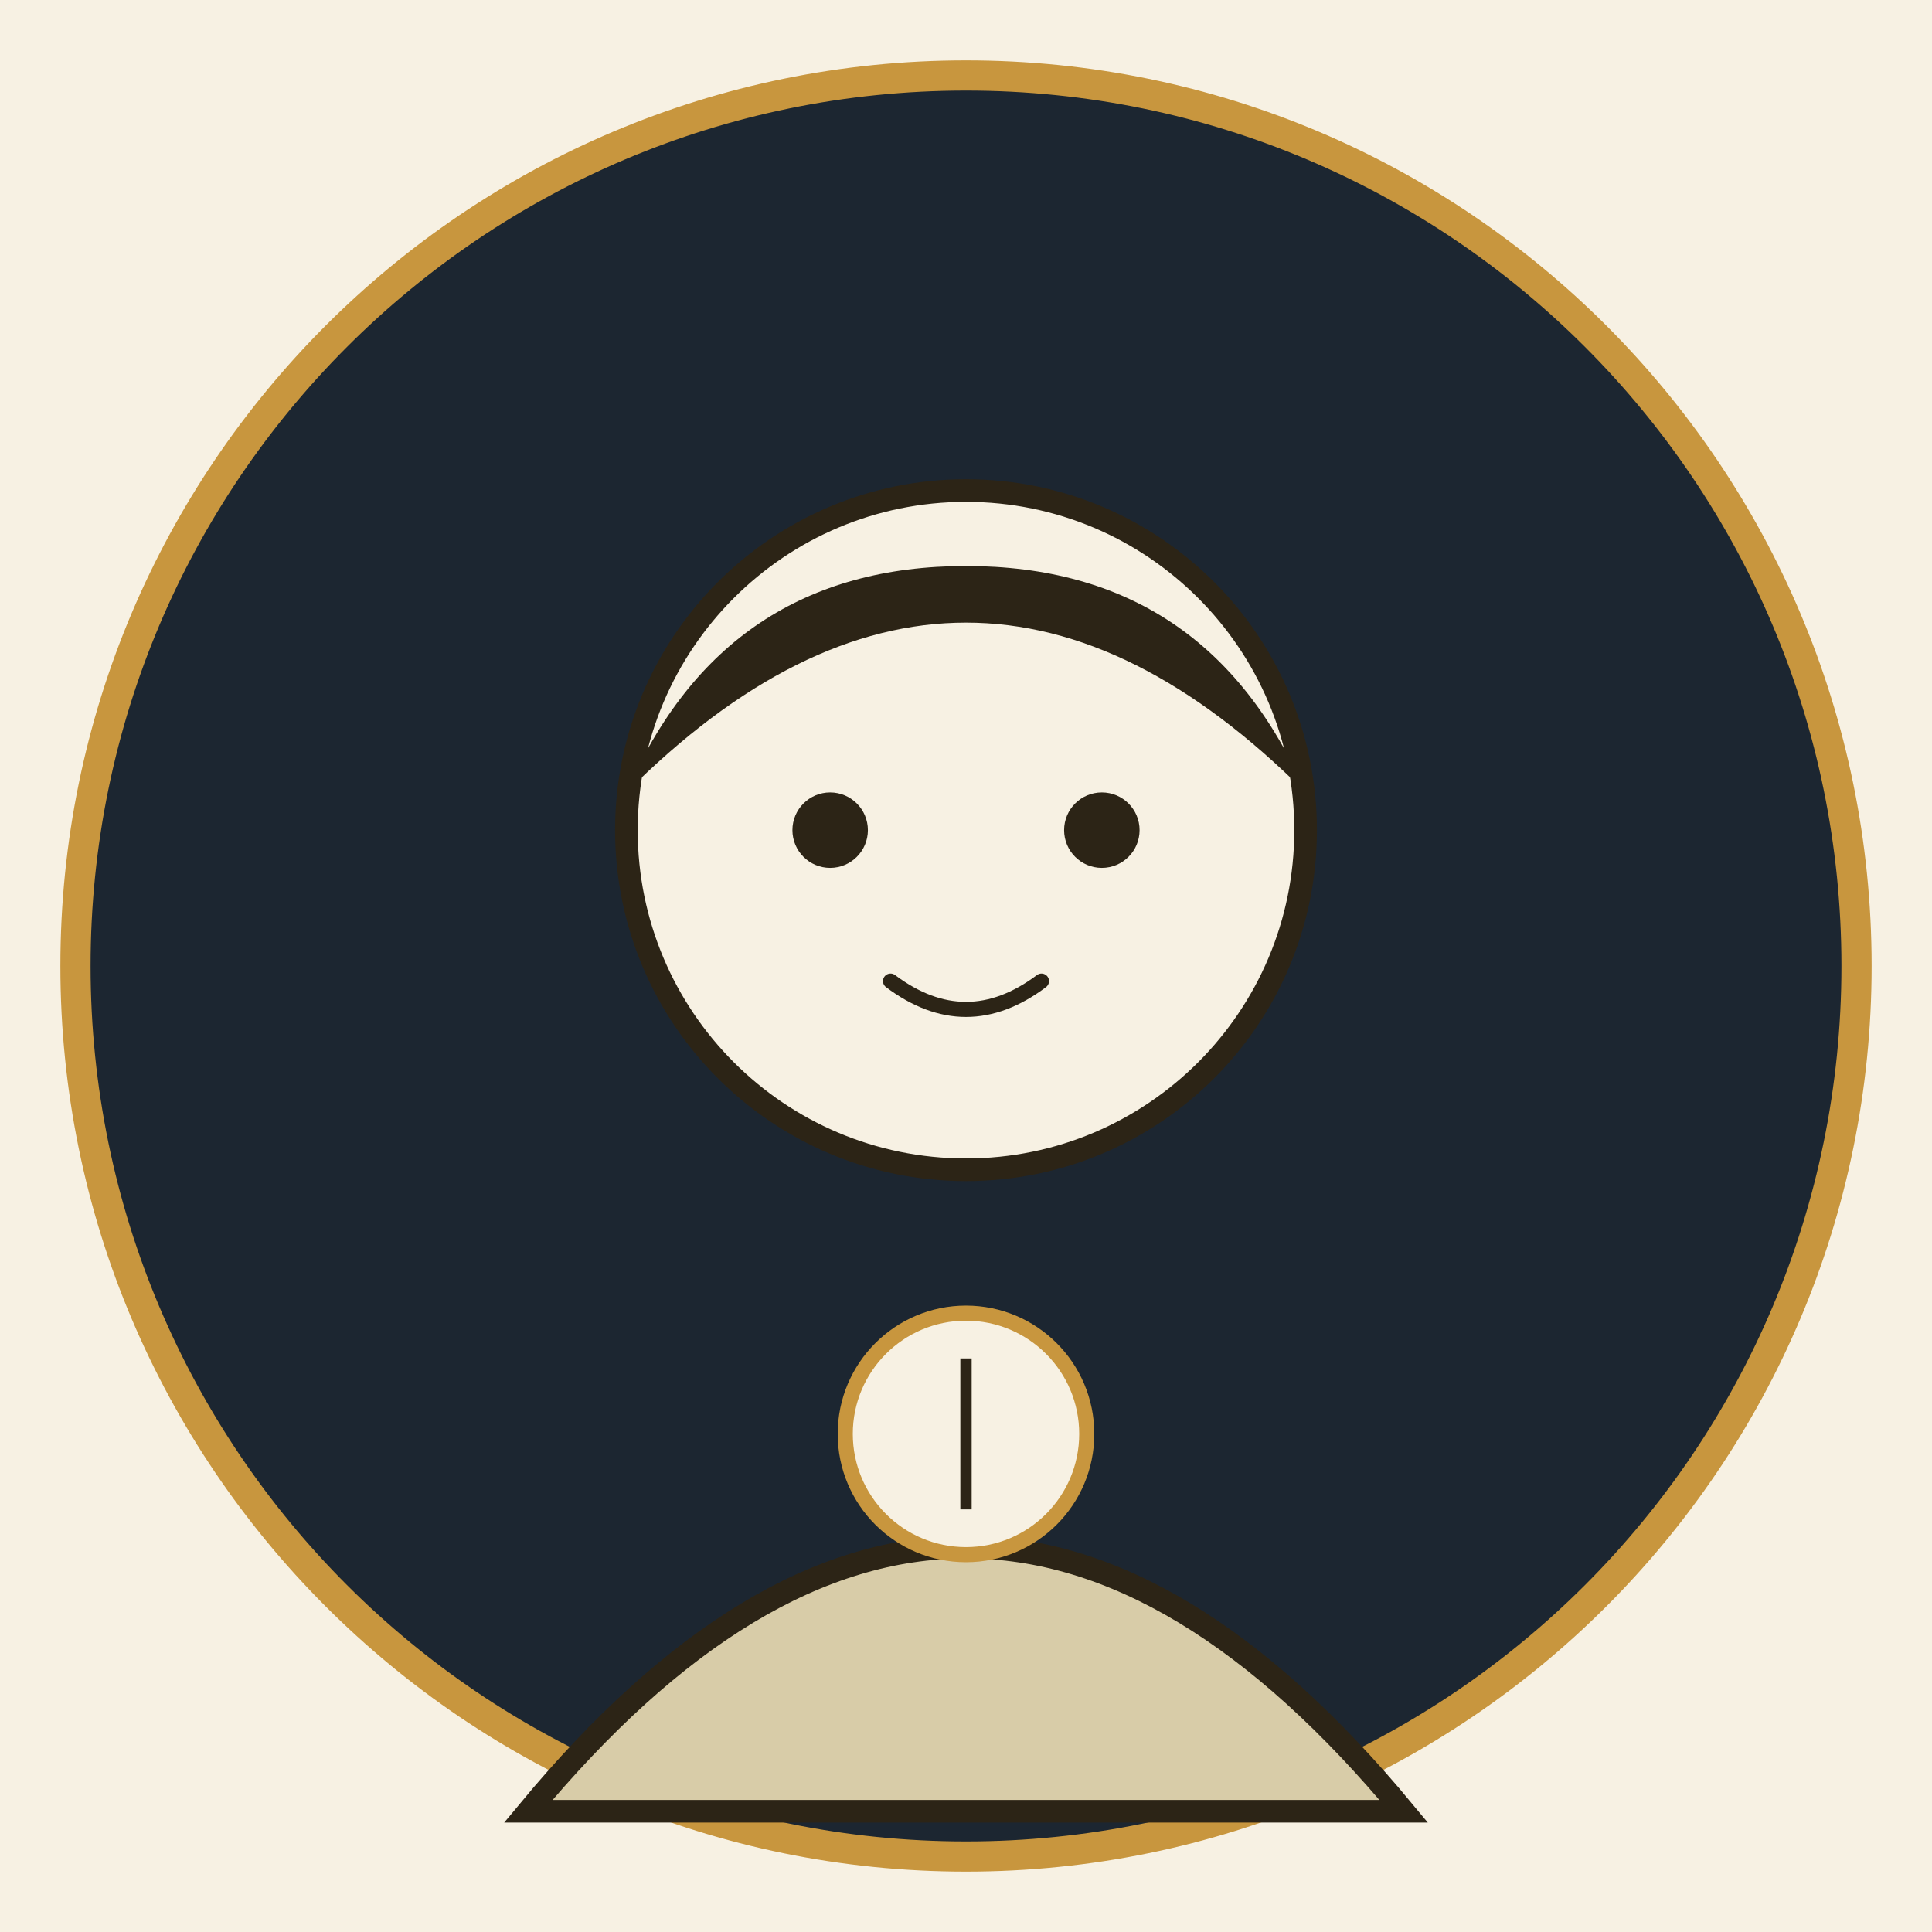
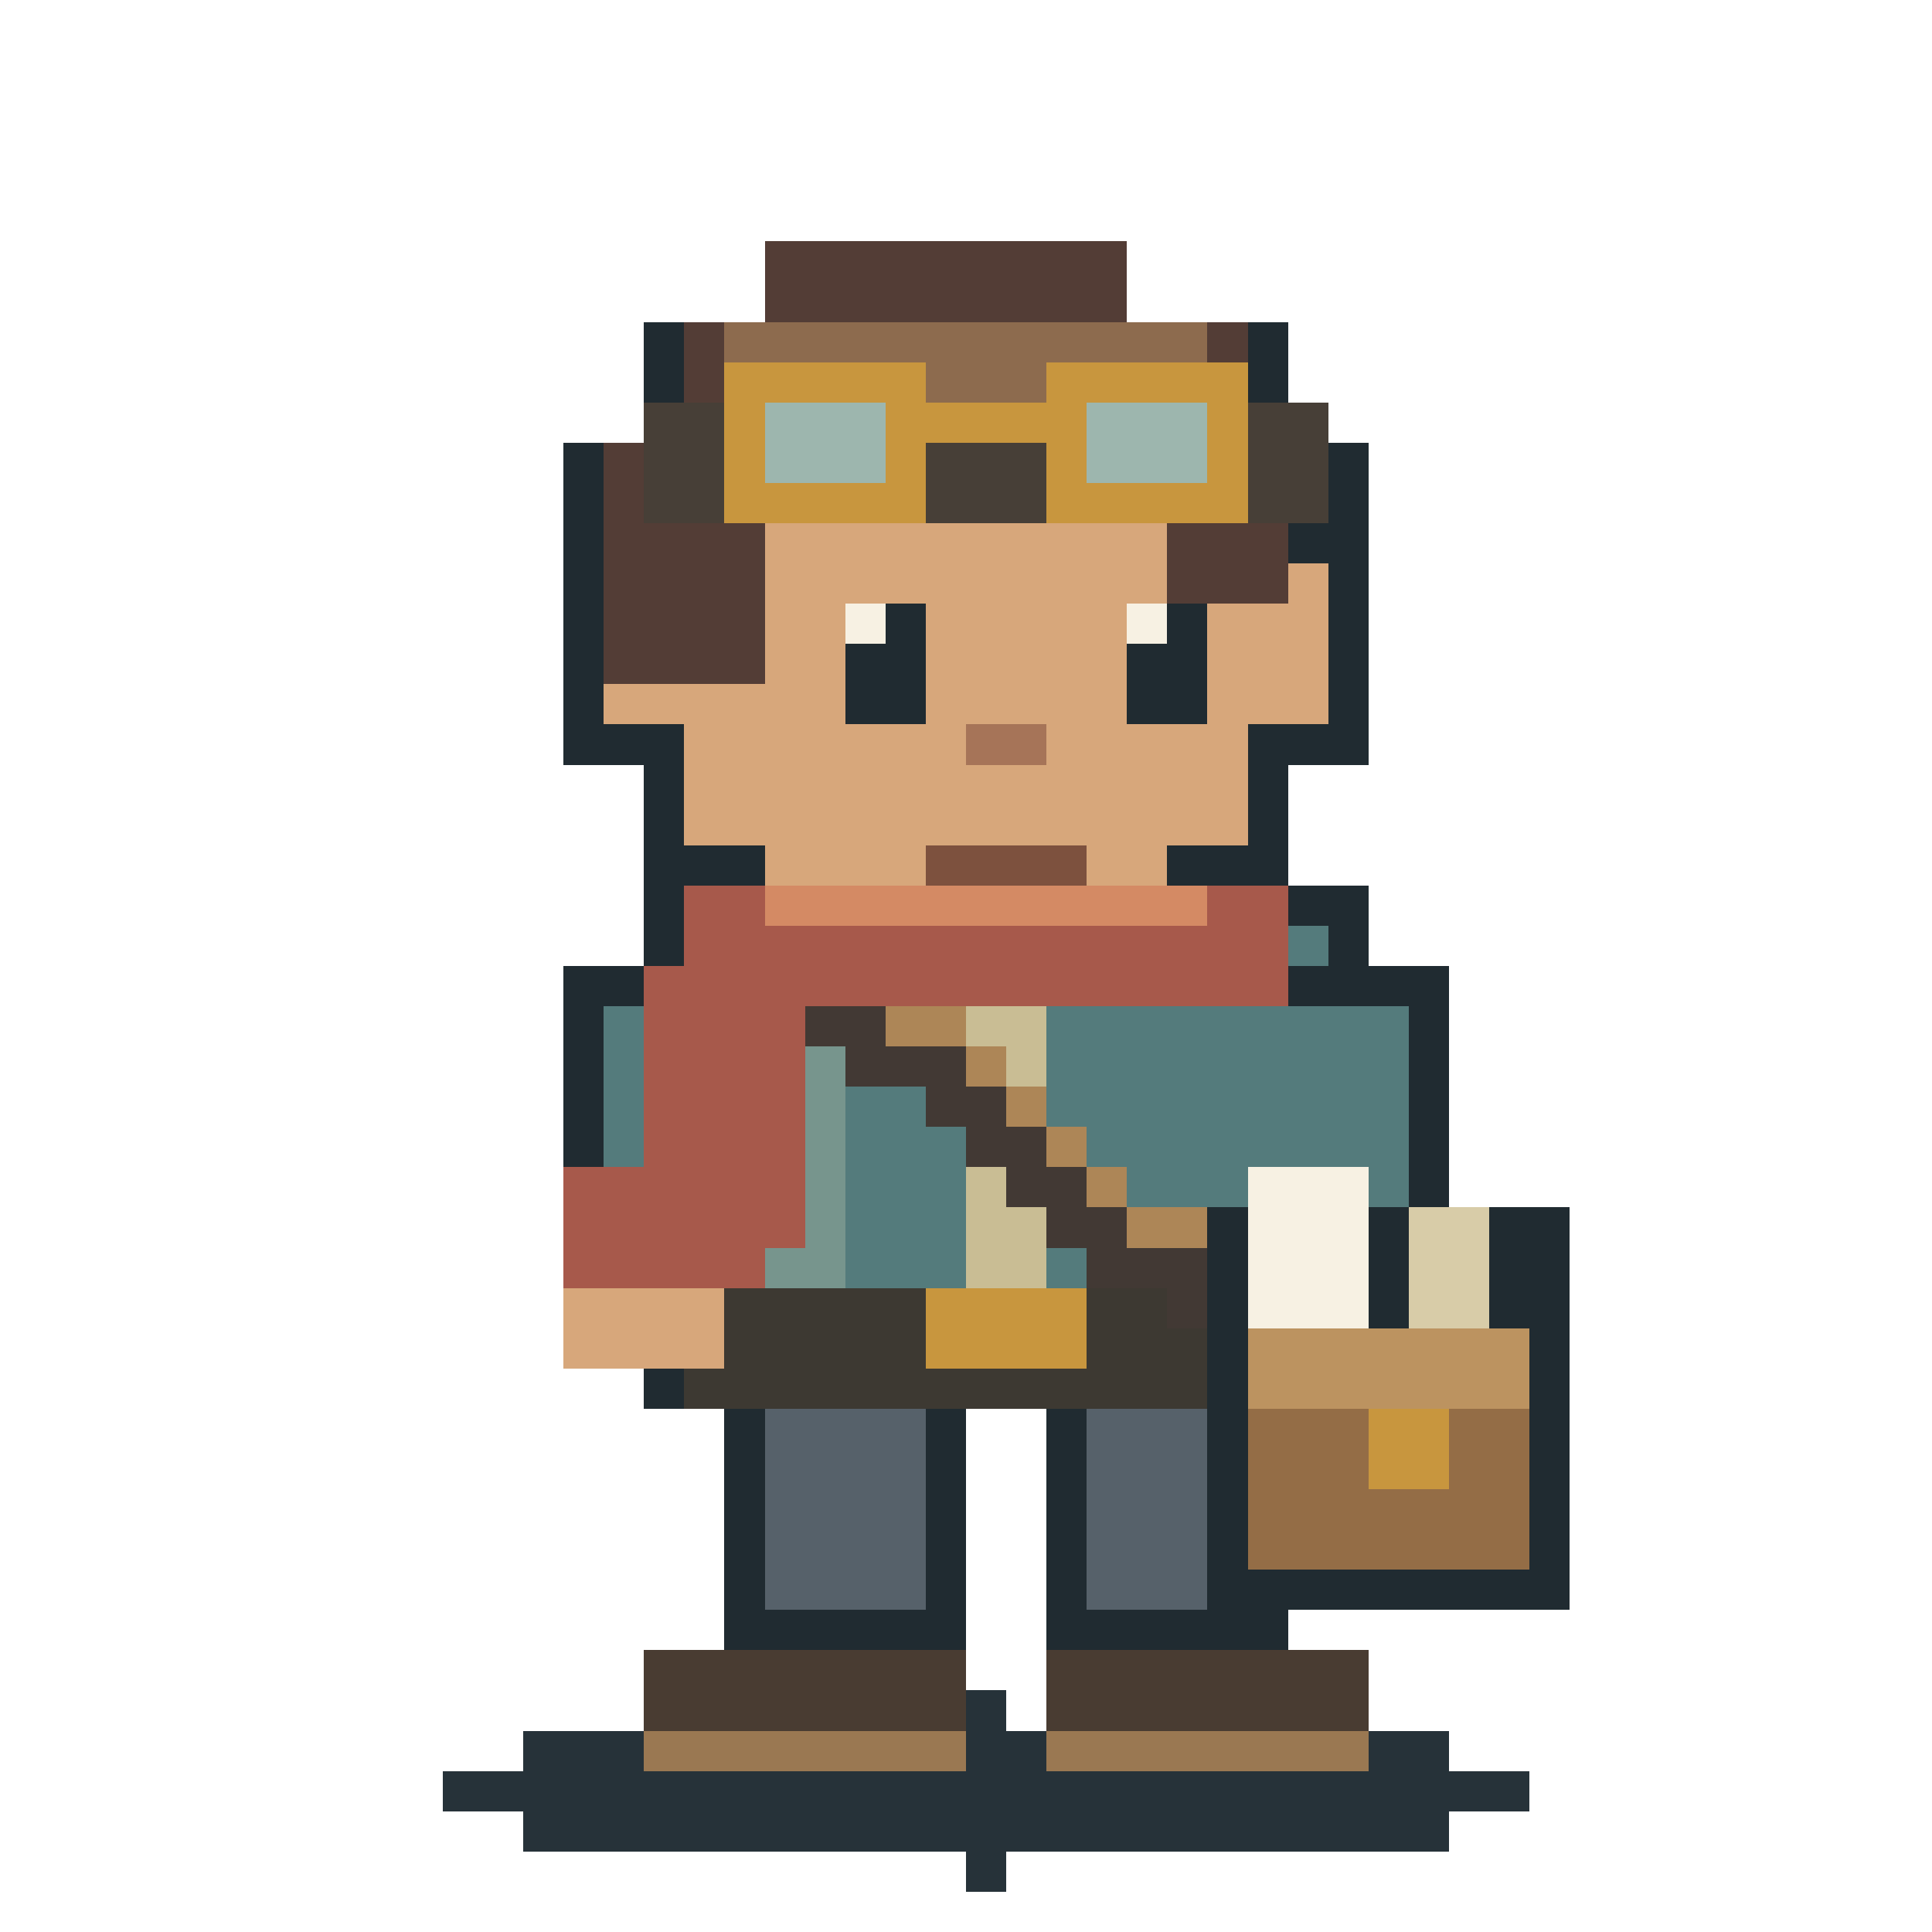
- <svg xmlns="http://www.w3.org/2000/svg" viewBox="0 0 512 512" width="100%" height="100%">
-   <rect width="512" height="512" fill="#f7f1e3" />
-   <circle cx="256" cy="256" r="236" fill="#1c2631" stroke="#c8963e" stroke-width="8" />
-   <path d="M 140 480 Q 256 340 372 480 Z" fill="#d8cca8" stroke="#2c2416" stroke-width="6" />
-   <circle cx="256" cy="220" r="90" fill="#f7f1e3" stroke="#2c2416" stroke-width="6" />
-   <path d="M 166 210 Q 256 120 346 210 Q 320 150 256 150 Q 192 150 166 210" fill="#2c2416" />
-   <circle cx="220" cy="220" r="10" fill="#2c2416" />
-   <circle cx="292" cy="220" r="10" fill="#2c2416" />
-   <path d="M 236 260 Q 256 275 276 260" fill="none" stroke="#2c2416" stroke-width="4" stroke-linecap="round" />
-   <circle cx="256" cy="380" r="32" fill="#f7f1e3" stroke="#c8963e" stroke-width="4" />
-   <line x1="256" y1="360" x2="256" y2="400" stroke="#2c2416" stroke-width="3" />
+ <svg xmlns="http://www.w3.org/2000/svg" viewBox="0 0 192 192" width="192" height="192" shape-rendering="crispEdges">
+   <g transform="scale(4 4)">
+     <rect x="19" y="6" width="9" height="2" fill="#533d36" />
+     <rect x="18" y="8" width="12" height="1" fill="#8d6b4e" />
+     <rect x="30" y="8" width="1" height="1" fill="#533d36" />
+     <rect x="16" y="8" width="1" height="2" fill="#202b31" />
+     <rect x="17" y="8" width="1" height="2" fill="#533d36" />
+     <rect x="18" y="9" width="5" height="1" fill="#c8963e" />
+     <rect x="23" y="9" width="3" height="1" fill="#8d6b4e" />
+     <rect x="26" y="9" width="5" height="1" fill="#c8963e" />
+     <rect x="31" y="8" width="1" height="2" fill="#202b31" />
+     <rect x="22" y="10" width="5" height="1" fill="#c8963e" />
+     <rect x="18" y="10" width="1" height="2" fill="#c8963e" />
+     <rect x="19" y="10" width="3" height="2" fill="#9db6ae" />
+     <rect x="22" y="11" width="1" height="1" fill="#c8963e" />
+     <rect x="26" y="11" width="1" height="1" fill="#c8963e" />
+     <rect x="27" y="10" width="3" height="2" fill="#9db6ae" />
+     <rect x="30" y="10" width="1" height="2" fill="#c8963e" />
+     <rect x="15" y="11" width="1" height="2" fill="#533d36" />
+     <rect x="16" y="10" width="2" height="3" fill="#473f37" />
+     <rect x="18" y="12" width="5" height="1" fill="#c8963e" />
+     <rect x="23" y="11" width="3" height="2" fill="#473f37" />
+     <rect x="26" y="12" width="5" height="1" fill="#c8963e" />
+     <rect x="31" y="10" width="2" height="3" fill="#473f37" />
+     <rect x="33" y="11" width="1" height="2" fill="#202b31" />
+     <rect x="32" y="13" width="2" height="1" fill="#202b31" />
+     <rect x="19" y="13" width="10" height="2" fill="#d7a77b" />
+     <rect x="29" y="13" width="3" height="2" fill="#533d36" />
+     <rect x="32" y="14" width="1" height="1" fill="#d7a77b" />
+     <rect x="21" y="15" width="1" height="1" fill="#f7f1e3" />
+     <rect x="22" y="15" width="1" height="1" fill="#202b31" />
+     <rect x="28" y="15" width="1" height="1" fill="#f7f1e3" />
+     <rect x="29" y="15" width="1" height="1" fill="#202b31" />
+     <rect x="15" y="13" width="4" height="4" fill="#533d36" />
+     <rect x="19" y="15" width="2" height="2" fill="#d7a77b" />
+     <rect x="14" y="11" width="1" height="7" fill="#202b31" />
+     <rect x="15" y="17" width="6" height="1" fill="#d7a77b" />
+     <rect x="21" y="16" width="2" height="2" fill="#202b31" />
+     <rect x="23" y="15" width="5" height="3" fill="#d7a77b" />
+     <rect x="28" y="16" width="2" height="2" fill="#202b31" />
+     <rect x="30" y="15" width="3" height="3" fill="#d7a77b" />
+     <rect x="33" y="14" width="1" height="4" fill="#202b31" />
+     <rect x="14" y="18" width="3" height="1" fill="#202b31" />
+     <rect x="17" y="18" width="7" height="1" fill="#d7a77b" />
+     <rect x="24" y="18" width="2" height="1" fill="#a67458" />
+     <rect x="26" y="18" width="5" height="1" fill="#d7a77b" />
+     <rect x="31" y="18" width="3" height="1" fill="#202b31" />
+     <rect x="16" y="19" width="1" height="2" fill="#202b31" />
+     <rect x="17" y="19" width="14" height="2" fill="#d7a77b" />
+     <rect x="31" y="19" width="1" height="2" fill="#202b31" />
+     <rect x="16" y="21" width="3" height="1" fill="#202b31" />
+     <rect x="19" y="21" width="4" height="1" fill="#d7a77b" />
+     <rect x="23" y="21" width="4" height="1" fill="#7d513e" />
+     <rect x="27" y="21" width="2" height="1" fill="#d7a77b" />
+     <rect x="29" y="21" width="3" height="1" fill="#202b31" />
+     <rect x="17" y="22" width="2" height="1" fill="#a7594b" />
+     <rect x="19" y="22" width="11" height="1" fill="#d48a64" />
+     <rect x="30" y="22" width="2" height="1" fill="#a7594b" />
+     <rect x="32" y="22" width="2" height="1" fill="#202b31" />
+     <rect x="16" y="22" width="1" height="2" fill="#202b31" />
+     <rect x="17" y="23" width="15" height="1" fill="#a7594b" />
+     <rect x="32" y="23" width="1" height="1" fill="#547b7c" />
+     <rect x="33" y="23" width="1" height="1" fill="#202b31" />
+     <rect x="14" y="24" width="2" height="1" fill="#202b31" />
+     <rect x="16" y="24" width="16" height="1" fill="#a7594b" />
+     <rect x="32" y="24" width="4" height="1" fill="#202b31" />
+     <rect x="20" y="25" width="2" height="1" fill="#423934" />
+     <rect x="22" y="25" width="2" height="1" fill="#ad8657" />
+     <rect x="24" y="25" width="2" height="1" fill="#c9bd94" />
+     <rect x="21" y="26" width="3" height="1" fill="#423934" />
+     <rect x="24" y="26" width="1" height="1" fill="#ad8657" />
+     <rect x="25" y="26" width="1" height="1" fill="#c9bd94" />
+     <rect x="21" y="27" width="2" height="1" fill="#547b7c" />
+     <rect x="23" y="27" width="2" height="1" fill="#423934" />
+     <rect x="25" y="27" width="1" height="1" fill="#ad8657" />
+     <rect x="26" y="25" width="9" height="3" fill="#547b7c" />
+     <rect x="14" y="25" width="1" height="4" fill="#202b31" />
+     <rect x="15" y="25" width="1" height="4" fill="#547b7c" />
+     <rect x="16" y="25" width="4" height="4" fill="#a7594b" />
+     <rect x="24" y="28" width="2" height="1" fill="#423934" />
+     <rect x="26" y="28" width="1" height="1" fill="#ad8657" />
+     <rect x="27" y="28" width="8" height="1" fill="#547b7c" />
+     <rect x="24" y="29" width="1" height="1" fill="#c9bd94" />
+     <rect x="25" y="29" width="2" height="1" fill="#423934" />
+     <rect x="27" y="29" width="1" height="1" fill="#ad8657" />
+     <rect x="28" y="29" width="3" height="1" fill="#547b7c" />
+     <rect x="34" y="29" width="1" height="1" fill="#547b7c" />
+     <rect x="35" y="25" width="1" height="5" fill="#202b31" />
+     <rect x="14" y="29" width="6" height="2" fill="#a7594b" />
+     <rect x="20" y="26" width="1" height="5" fill="#77958d" />
+     <rect x="26" y="30" width="2" height="1" fill="#423934" />
+     <rect x="28" y="30" width="2" height="1" fill="#ad8657" />
+     <rect x="14" y="31" width="5" height="1" fill="#a7594b" />
+     <rect x="19" y="31" width="2" height="1" fill="#77958d" />
+     <rect x="21" y="28" width="3" height="4" fill="#547b7c" />
+     <rect x="24" y="30" width="2" height="2" fill="#c9bd94" />
+     <rect x="26" y="31" width="1" height="1" fill="#547b7c" />
+     <rect x="27" y="31" width="3" height="1" fill="#423934" />
+     <rect x="27" y="32" width="2" height="1" fill="#3d3932" />
+     <rect x="29" y="32" width="1" height="1" fill="#423934" />
+     <rect x="31" y="29" width="3" height="4" fill="#f7f1e3" />
+     <rect x="34" y="30" width="1" height="3" fill="#202b31" />
+     <rect x="35" y="30" width="2" height="3" fill="#d8cca8" />
+     <rect x="37" y="30" width="2" height="3" fill="#202b31" />
+     <rect x="14" y="32" width="4" height="2" fill="#d7a77b" />
+     <rect x="18" y="32" width="5" height="2" fill="#3d3932" />
+     <rect x="23" y="32" width="4" height="2" fill="#c8963e" />
+     <rect x="27" y="33" width="3" height="1" fill="#3d3932" />
+     <rect x="16" y="34" width="1" height="1" fill="#202b31" />
+     <rect x="17" y="34" width="13" height="1" fill="#3d3932" />
+     <rect x="31" y="33" width="7" height="2" fill="#bc9360" />
+     <rect x="31" y="35" width="3" height="2" fill="#946d46" />
+     <rect x="34" y="35" width="2" height="2" fill="#c8963e" />
+     <rect x="36" y="35" width="2" height="2" fill="#946d46" />
+     <rect x="30" y="30" width="1" height="9" fill="#202b31" />
+     <rect x="31" y="37" width="7" height="2" fill="#946d46" />
+     <rect x="38" y="33" width="1" height="6" fill="#202b31" />
+     <rect x="18" y="35" width="1" height="5" fill="#202b31" />
+     <rect x="19" y="35" width="4" height="5" fill="#56616a" />
+     <rect x="23" y="35" width="1" height="5" fill="#202b31" />
+     <rect x="26" y="35" width="1" height="5" fill="#202b31" />
+     <rect x="27" y="35" width="3" height="5" fill="#56616a" />
+     <rect x="30" y="39" width="9" height="1" fill="#202b31" />
+     <rect x="18" y="40" width="6" height="1" fill="#202b31" />
+     <rect x="26" y="40" width="6" height="1" fill="#202b31" />
+     <rect x="16" y="41" width="8" height="2" fill="#493c32" />
+     <rect x="24" y="42" width="1" height="1" fill="#263239" />
+     <rect x="26" y="41" width="8" height="2" fill="#493c32" />
+     <rect x="13" y="43" width="3" height="1" fill="#263239" />
+     <rect x="16" y="43" width="8" height="1" fill="#9a7852" />
+     <rect x="24" y="43" width="2" height="1" fill="#263239" />
+     <rect x="26" y="43" width="8" height="1" fill="#9a7852" />
+     <rect x="34" y="43" width="2" height="1" fill="#263239" />
+     <rect x="11" y="44" width="27" height="1" fill="#263239" />
+     <rect x="13" y="45" width="23" height="1" fill="#263239" />
+     <rect x="24" y="46" width="1" height="1" fill="#263239" />
+   </g>
</svg>
